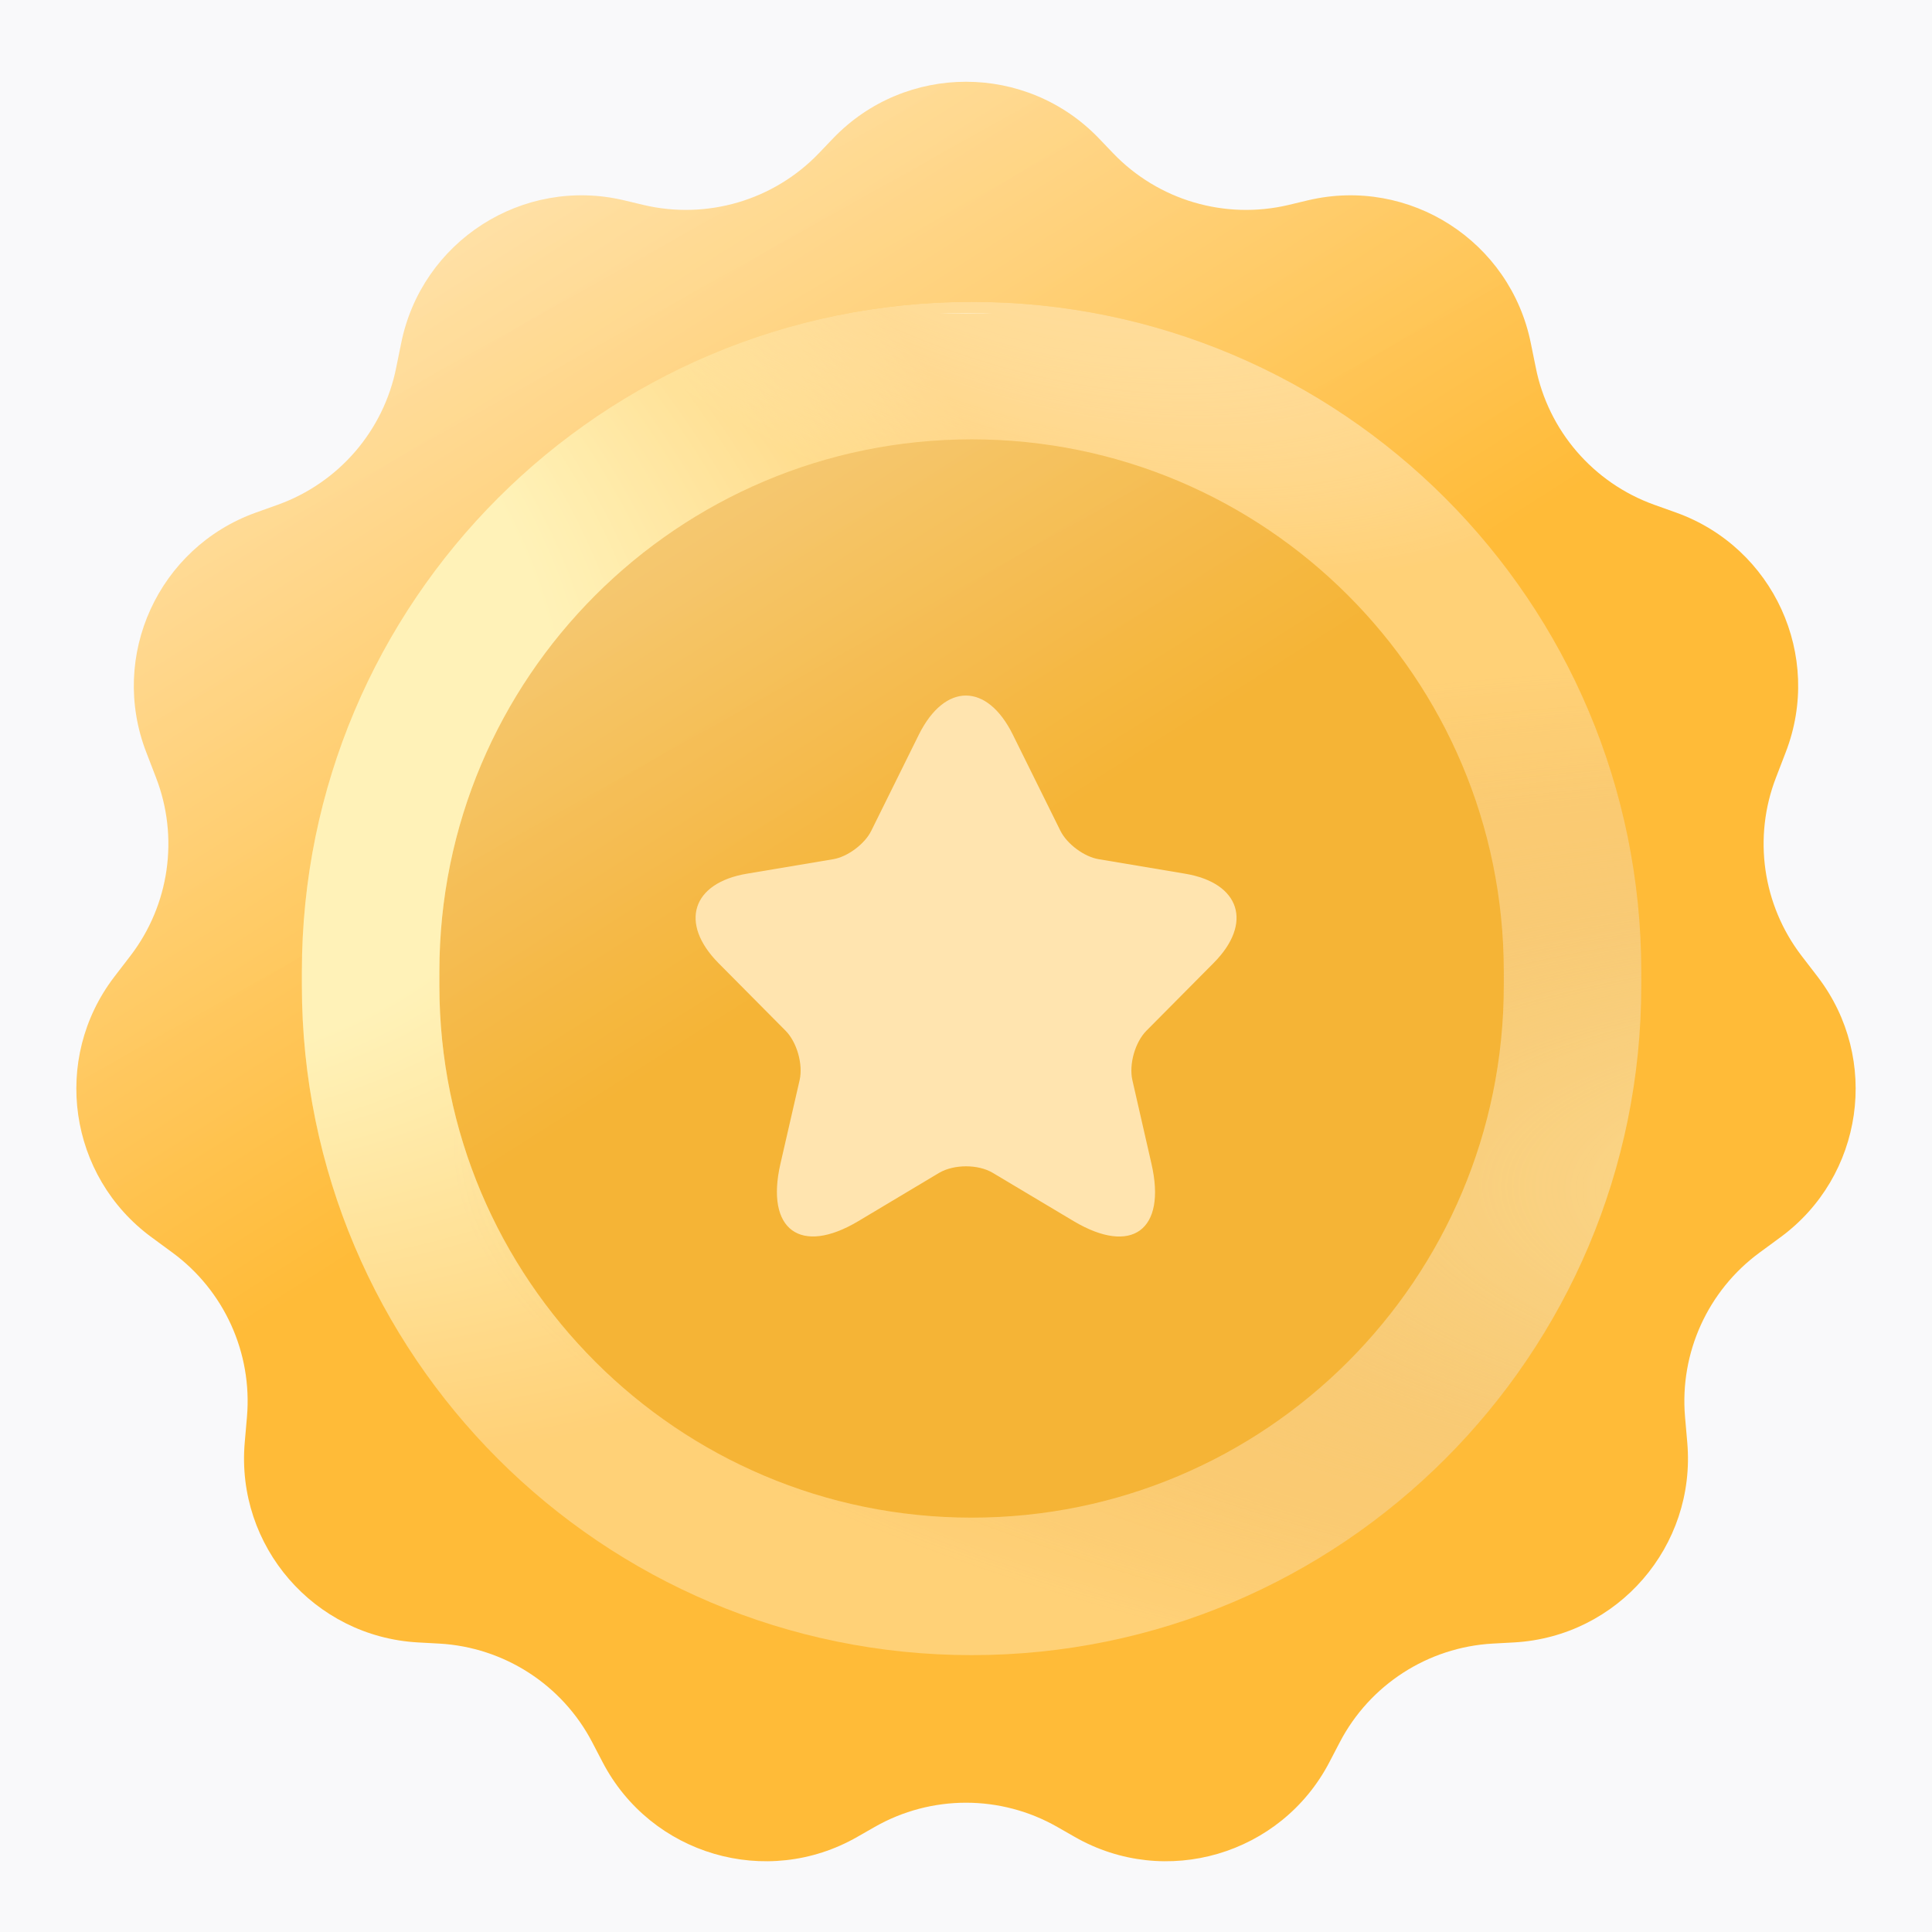
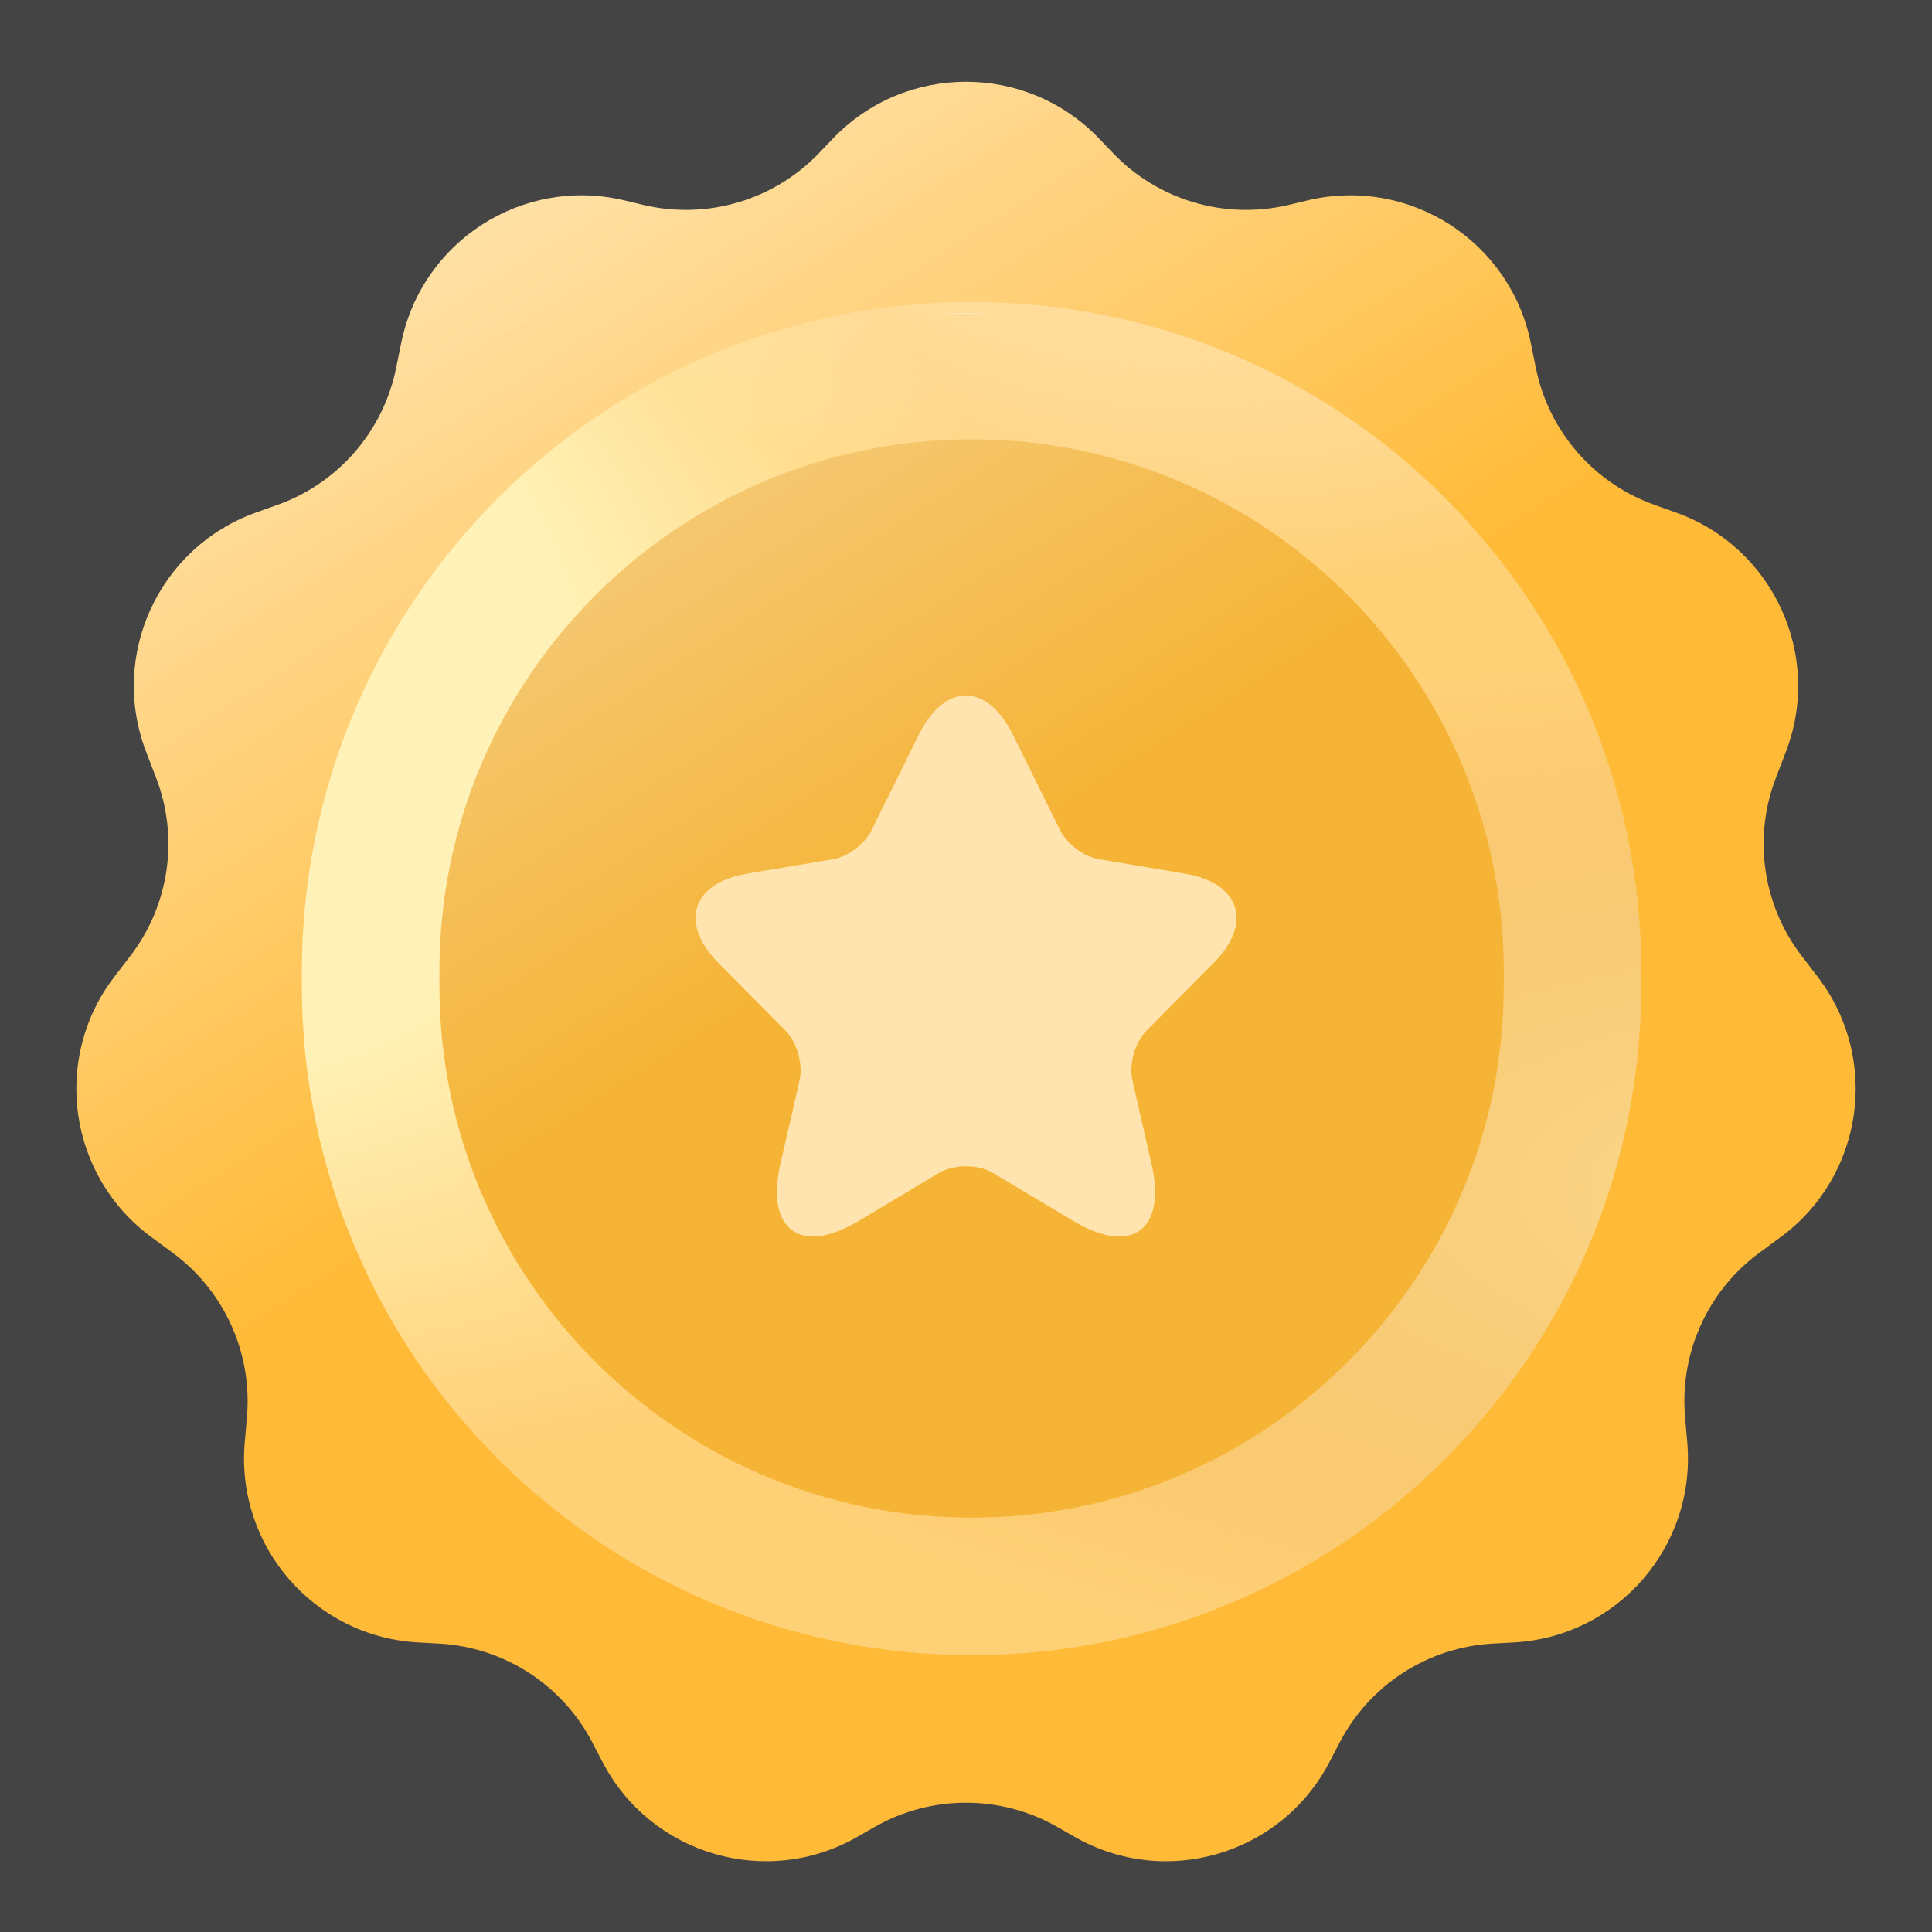
<svg xmlns="http://www.w3.org/2000/svg" width="18" height="18" viewBox="0 0 18 18" fill="none">
-   <rect width="18" height="18" fill="#272727" fill-opacity="0.9" />
  <g id="Programs-WebApp">
    <path d="M-5114 -2573.5C-5114 -2574.6 -5113.1 -2575.5 -5112 -2575.5H14532C14533.1 -2575.5 14534 -2574.6 14534 -2573.5V15225.5C14534 15226.6 14533.1 15227.5 14532 15227.5H-5112C-5113.1 15227.5 -5114 15226.6 -5114 15225.5V-2573.5Z" fill="#444444" />
    <path d="M-5112 -2575.5V-2574.5H14532V-2575.5V-2576.5H-5112V-2575.5ZM14534 -2573.5H14533V15225.5H14534H14535V-2573.5H14534ZM14532 15227.5V15226.5H-5112V15227.5V15228.5H14532V15227.5ZM-5114 15225.5H-5113V-2573.5H-5114H-5115V15225.5H-5114ZM-5112 15227.5V15226.5C-5112.55 15226.5 -5113 15226.1 -5113 15225.5H-5114H-5115C-5115 15227.2 -5113.66 15228.5 -5112 15228.5V15227.5ZM14534 15225.5H14533C14533 15226.1 14532.6 15226.5 14532 15226.5V15227.5V15228.5C14533.7 15228.5 14535 15227.2 14535 15225.5H14534ZM14532 -2575.5V-2574.5C14532.6 -2574.5 14533 -2574.05 14533 -2573.5H14534H14535C14535 -2575.16 14533.7 -2576.5 14532 -2576.5V-2575.5ZM-5112 -2575.5V-2576.5C-5113.66 -2576.5 -5115 -2575.16 -5115 -2573.5H-5114H-5113C-5113 -2574.05 -5112.55 -2574.5 -5112 -2574.5V-2575.5Z" fill="white" fill-opacity="0.1" />
    <g id="Screens">
-       <rect width="1536" height="1512" transform="translate(-600 -240.5)" fill="#F9F9FA" />
      <g id="Main">
        <g id="Main_2">
          <g id="Body">
            <g id="Header">
-               <path d="M-162 -98.5C-162 -113.585 -162 -121.127 -157.314 -125.814C-152.627 -130.5 -145.085 -130.5 -130 -130.5H706C721.085 -130.5 728.627 -130.5 733.314 -125.814C738 -121.127 738 -113.585 738 -98.5V52.5C738 67.585 738 75.127 733.314 79.814C728.627 84.5 721.085 84.5 706 84.5H-130C-145.085 84.5 -152.627 84.5 -157.314 79.814C-162 75.127 -162 67.585 -162 52.5V-98.5Z" fill="#F9F9FA" />
              <g id="Title">
                <g id="helper text">
                  <g id="Badge">
                    <g id="Illustrations/Certificate" clip-path="url(#clip0_1_3)">
                      <g id="Medallions">
                        <g id="Group 481452">
                          <path id="Star 6" d="M7.762 1.289C8.437 0.586 9.563 0.586 10.238 1.289L10.371 1.428C10.791 1.866 11.412 2.049 12.003 1.91L12.187 1.866C13.132 1.643 14.073 2.248 14.263 3.201L14.308 3.422C14.425 4.013 14.844 4.498 15.41 4.702L15.617 4.776C16.524 5.102 16.985 6.11 16.637 7.009L16.547 7.243C16.331 7.8 16.421 8.43 16.784 8.904L16.936 9.102C17.52 9.866 17.362 10.96 16.587 11.528L16.395 11.669C15.912 12.023 15.648 12.603 15.699 13.2L15.72 13.441C15.803 14.405 15.074 15.247 14.108 15.302L13.906 15.313C13.303 15.347 12.761 15.697 12.482 16.233L12.386 16.417C11.936 17.281 10.858 17.598 10.013 17.114L9.852 17.022C9.324 16.72 8.676 16.72 8.148 17.022L7.987 17.114C7.142 17.598 6.064 17.281 5.614 16.417L5.518 16.233C5.239 15.697 4.697 15.347 4.093 15.313L3.892 15.302C2.926 15.247 2.197 14.405 2.28 13.441L2.301 13.2C2.352 12.603 2.088 12.023 1.605 11.669L1.413 11.528C0.638 10.96 0.48 9.866 1.064 9.102L1.216 8.904C1.579 8.43 1.669 7.8 1.453 7.243L1.363 7.009C1.015 6.11 1.476 5.102 2.383 4.776L2.59 4.702C3.156 4.498 3.575 4.013 3.692 3.422L3.737 3.201C3.927 2.248 4.868 1.643 5.813 1.866L5.997 1.91C6.588 2.049 7.209 1.866 7.629 1.428L7.762 1.289Z" fill="url(#paint0_linear_1_3)" />
                          <path id="Star 7" d="M7.762 1.289C8.437 0.586 9.563 0.586 10.238 1.289L10.371 1.428C10.791 1.866 11.412 2.049 12.003 1.91L12.187 1.866C13.132 1.643 14.073 2.248 14.263 3.201L14.308 3.422C14.425 4.013 14.844 4.498 15.41 4.702L15.617 4.776C16.524 5.102 16.985 6.11 16.637 7.009L16.547 7.243C16.331 7.8 16.421 8.43 16.784 8.904L16.936 9.102C17.52 9.866 17.362 10.96 16.587 11.528L16.395 11.669C15.912 12.023 15.648 12.603 15.699 13.2L15.72 13.441C15.803 14.405 15.074 15.247 14.108 15.302L13.906 15.313C13.303 15.347 12.761 15.697 12.482 16.233L12.386 16.417C11.936 17.281 10.858 17.598 10.013 17.114L9.852 17.022C9.324 16.72 8.676 16.72 8.148 17.022L7.987 17.114C7.142 17.598 6.064 17.281 5.614 16.417L5.518 16.233C5.239 15.697 4.697 15.347 4.093 15.313L3.892 15.302C2.926 15.247 2.197 14.405 2.28 13.441L2.301 13.2C2.352 12.603 2.088 12.023 1.605 11.669L1.413 11.528C0.638 10.96 0.48 9.866 1.064 9.102L1.216 8.904C1.579 8.43 1.669 7.8 1.453 7.243L1.363 7.009C1.015 6.11 1.476 5.102 2.383 4.776L2.59 4.702C3.156 4.498 3.575 4.013 3.692 3.422L3.737 3.201C3.927 2.248 4.868 1.643 5.813 1.866L5.997 1.91C6.588 2.049 7.209 1.866 7.629 1.428L7.762 1.289Z" fill="url(#paint1_linear_1_3)" fill-opacity="0.1" />
                          <g id="Rectangle 1485">
                            <path d="M9.053 3.453C12.145 3.453 14.651 5.96 14.651 9.053V9.181C14.651 12.273 12.145 14.78 9.053 14.78C5.96 14.78 3.453 12.273 3.453 9.181V9.053C3.453 5.96 5.96 3.453 9.053 3.453Z" fill="black" fill-opacity="0.04" />
                            <path d="M9.053 3.453C12.145 3.453 14.651 5.96 14.651 9.053V9.181C14.651 12.273 12.145 14.78 9.053 14.78C5.96 14.78 3.453 12.273 3.453 9.181V9.053C3.453 5.96 5.96 3.453 9.053 3.453Z" stroke="url(#paint2_radial_1_3)" stroke-width="1.281" stroke-linecap="round" />
                            <path d="M9.053 3.453C12.145 3.453 14.651 5.96 14.651 9.053V9.181C14.651 12.273 12.145 14.78 9.053 14.78C5.96 14.78 3.453 12.273 3.453 9.181V9.053C3.453 5.96 5.96 3.453 9.053 3.453Z" stroke="url(#paint3_radial_1_3)" stroke-width="1.281" stroke-linecap="round" />
                            <path d="M9.053 3.453C12.145 3.453 14.651 5.96 14.651 9.053V9.181C14.651 12.273 12.145 14.78 9.053 14.78C5.96 14.78 3.453 12.273 3.453 9.181V9.053C3.453 5.96 5.96 3.453 9.053 3.453Z" stroke="url(#paint4_radial_1_3)" stroke-width="1.281" stroke-linecap="round" />
                            <path d="M9.053 3.453C12.145 3.453 14.651 5.96 14.651 9.053V9.181C14.651 12.273 12.145 14.78 9.053 14.78C5.96 14.78 3.453 12.273 3.453 9.181V9.053C3.453 5.96 5.96 3.453 9.053 3.453Z" stroke="white" stroke-opacity="0.32" stroke-width="1.281" stroke-linecap="round" />
                          </g>
                        </g>
                        <path id="Ellipse 10" d="M15.324 9.242C15.324 12.735 12.493 15.567 9 15.567C5.507 15.567 2.676 12.735 2.676 9.242C2.676 5.749 5.507 2.918 9 2.918C12.493 2.918 15.324 5.749 15.324 9.242ZM3.978 9.242C3.978 12.016 6.226 14.265 9 14.265C11.774 14.265 14.022 12.016 14.022 9.242C14.022 6.469 11.774 4.22 9 4.22C6.226 4.22 3.978 6.469 3.978 9.242Z" fill="url(#paint5_linear_1_3)" fill-opacity="0.5" />
                        <path id="Vector" d="M9.436 6.844L9.879 7.739C9.94 7.863 10.101 7.983 10.237 8.005L11.041 8.14C11.555 8.226 11.676 8.602 11.306 8.973L10.681 9.603C10.575 9.71 10.517 9.916 10.55 10.063L10.728 10.843C10.87 11.461 10.544 11.699 10.003 11.377L9.249 10.927C9.113 10.846 8.889 10.846 8.75 10.927L7.997 11.377C7.458 11.699 7.13 11.458 7.271 10.843L7.45 10.063C7.483 9.916 7.425 9.71 7.319 9.603L6.694 8.973C6.327 8.602 6.445 8.226 6.959 8.14L7.763 8.005C7.896 7.983 8.058 7.863 8.118 7.739L8.561 6.844C8.803 6.359 9.196 6.359 9.436 6.844Z" fill="#FFE4AF" />
                      </g>
                    </g>
                  </g>
                </g>
              </g>
            </g>
          </g>
        </g>
      </g>
    </g>
  </g>
  <defs>
    <linearGradient id="paint0_linear_1_3" x1="3.161" y1="1.686" x2="13.033" y2="17.247" gradientUnits="userSpaceOnUse">
      <stop stop-color="#FFE3AF" />
      <stop offset="0.466" stop-color="#FFBB38" />
    </linearGradient>
    <linearGradient id="paint1_linear_1_3" x1="-3.091" y1="-1.406" x2="10.582" y2="23" gradientUnits="userSpaceOnUse">
      <stop stop-color="white" />
      <stop offset="0.471" stop-color="white" stop-opacity="0" />
    </linearGradient>
    <radialGradient id="paint2_radial_1_3" cx="0" cy="0" r="1" gradientTransform="matrix(11.7699 8.36057 -8.27547 4.61852 -3.83254 4.10236)" gradientUnits="userSpaceOnUse">
      <stop offset="0.625" stop-color="#FFEC97" />
      <stop offset="1" stop-color="#FFBB38" />
    </radialGradient>
    <radialGradient id="paint3_radial_1_3" cx="0" cy="0" r="1" gradientTransform="matrix(-9.88194 3.37155 -10.8373 -3.83554 18.9461 11.2507)" gradientUnits="userSpaceOnUse">
      <stop stop-color="#FFD770" />
      <stop offset="1" stop-color="#D88100" stop-opacity="0" />
    </radialGradient>
    <radialGradient id="paint4_radial_1_3" cx="0" cy="0" r="1" gradientTransform="matrix(4.7305 5.17724 -5.12454 1.85625 9.18836 -0.069087)" gradientUnits="userSpaceOnUse">
      <stop stop-color="#FFBB38" />
      <stop offset="1" stop-color="white" stop-opacity="0" />
    </radialGradient>
    <linearGradient id="paint5_linear_1_3" x1="9" y1="2.918" x2="9" y2="15.567" gradientUnits="userSpaceOnUse">
      <stop stop-color="white" />
      <stop offset="0" stop-color="white" stop-opacity="0.81" />
      <stop offset="0" stop-color="white" stop-opacity="0" />
    </linearGradient>
    <clipPath id="clip0_1_3">
      <rect width="18" height="18" fill="white" />
    </clipPath>
  </defs>
</svg>
